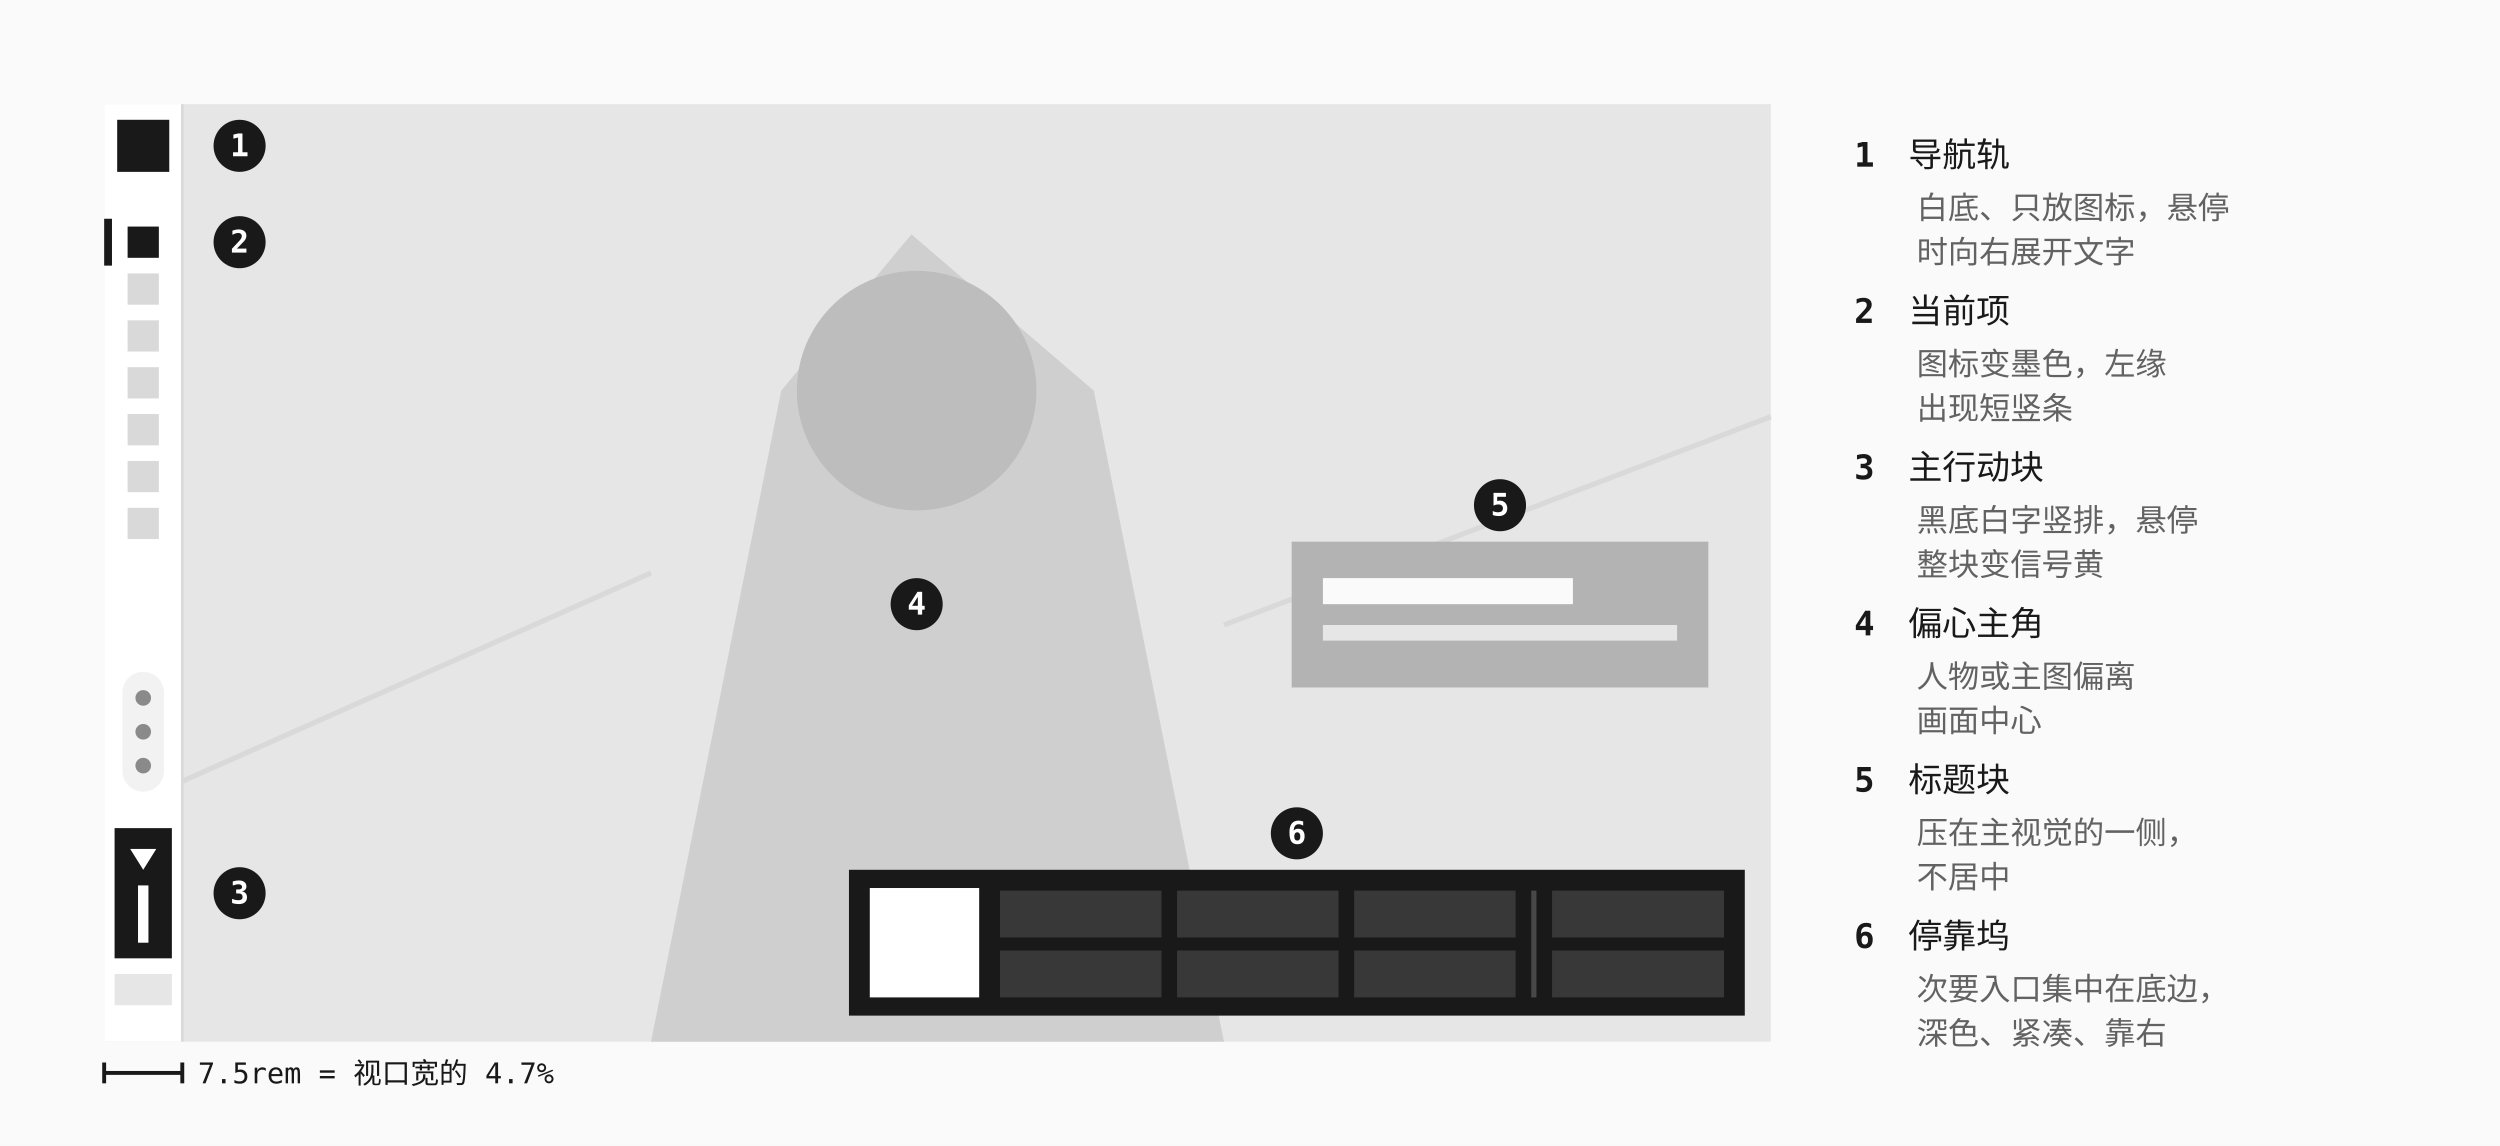
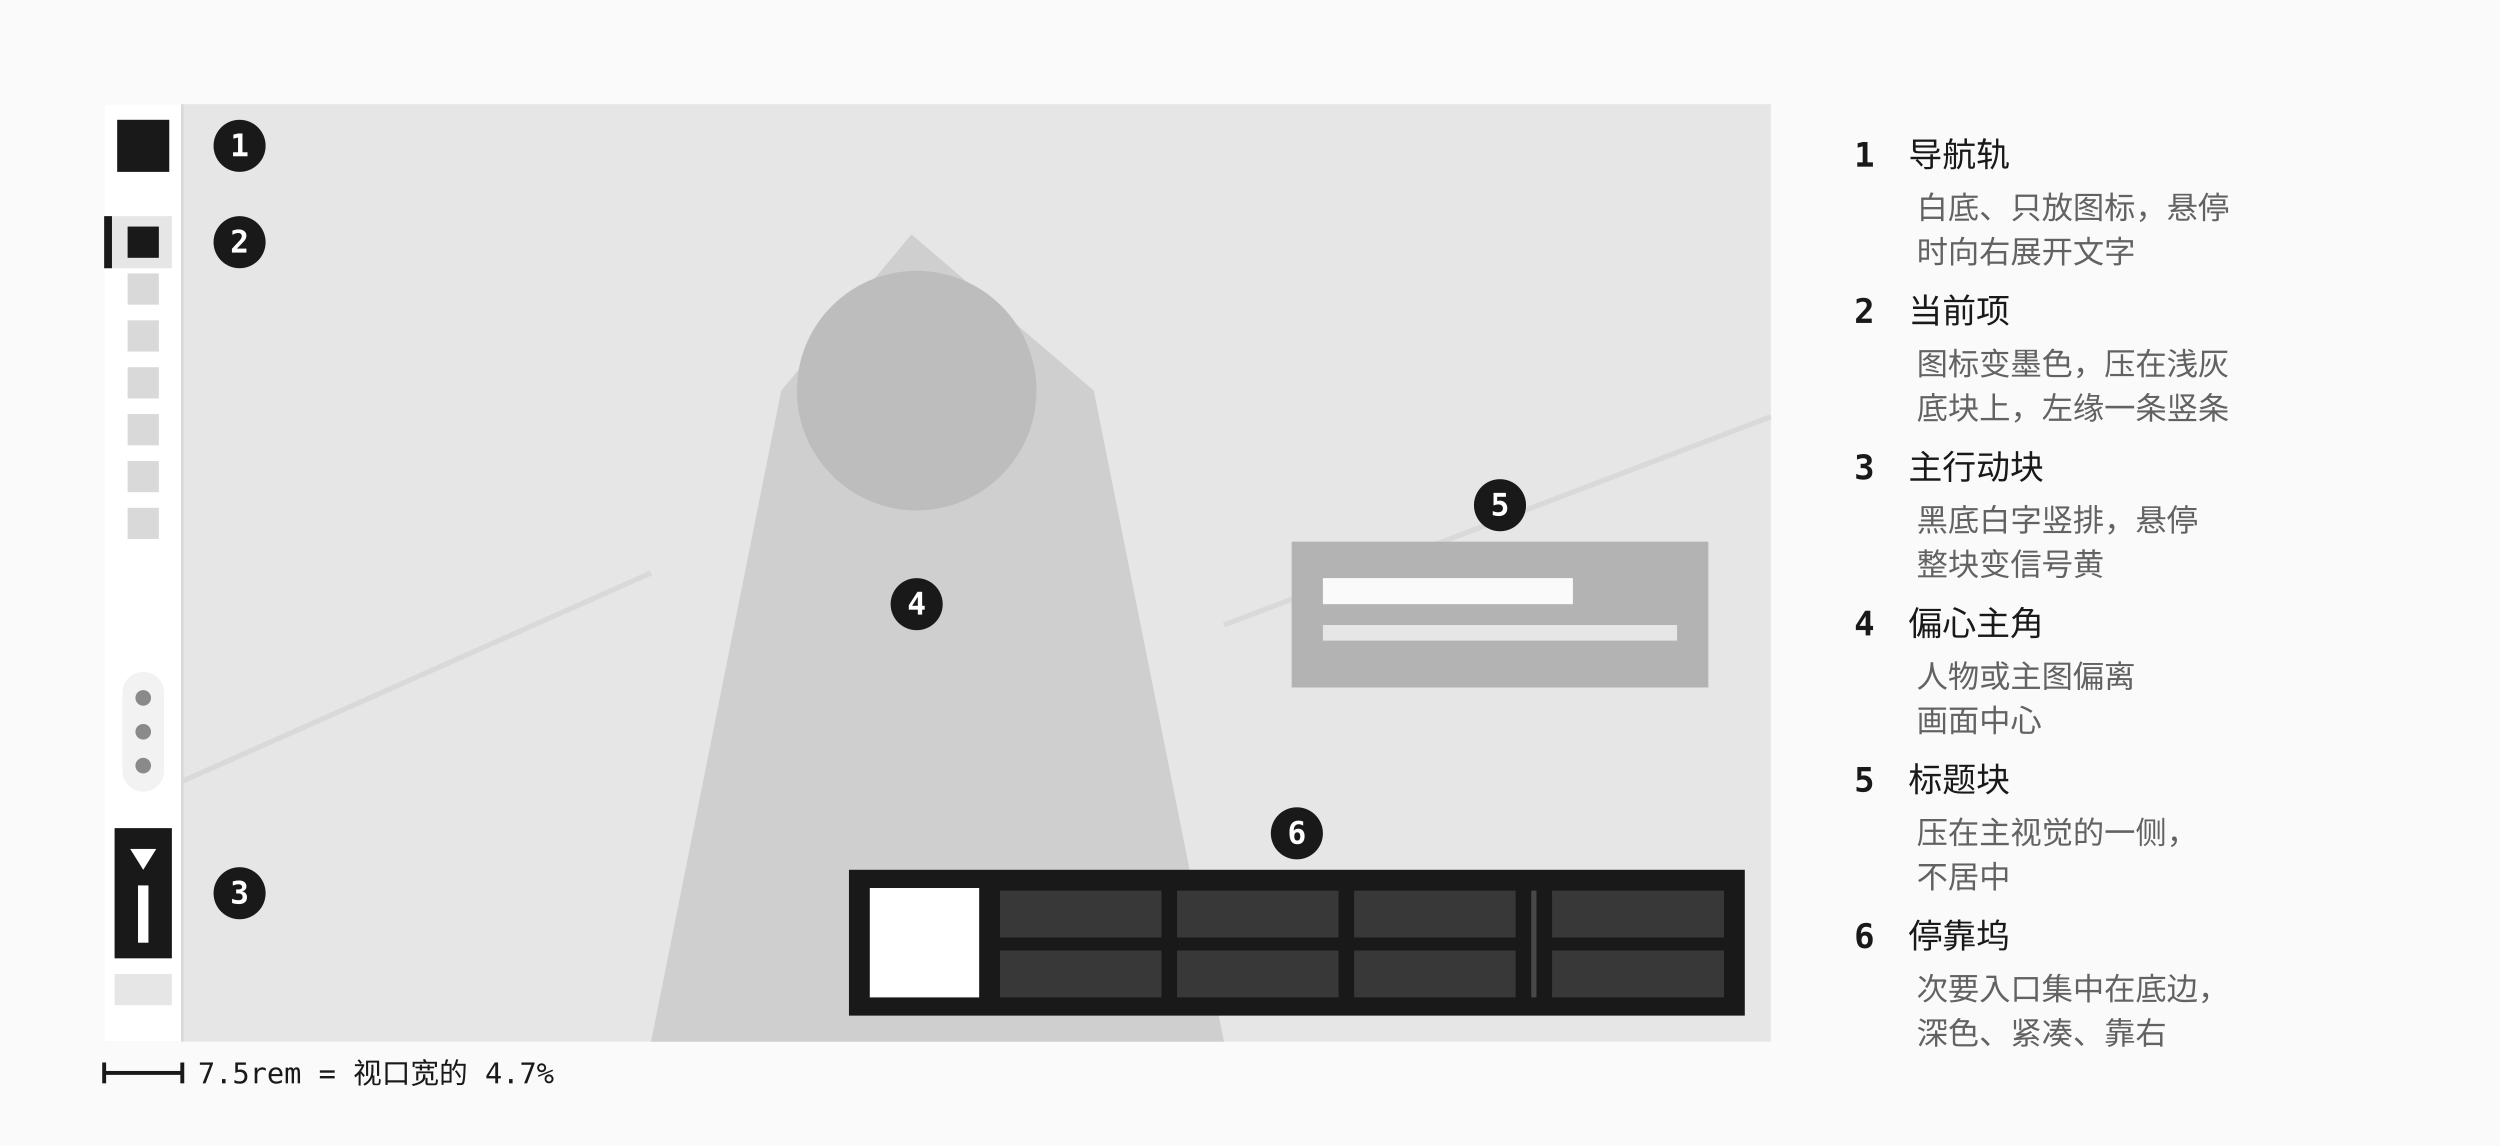
<svg xmlns="http://www.w3.org/2000/svg" viewBox="0 0 960 440" width="960" height="440" role="img" aria-labelledby="t d" font-family="'HarmonyOS Sans SC','Noto Sans SC','PingFang SC','Microsoft YaHei',sans-serif">
  <rect width="960" height="440" fill="#fafafa" />
  <rect x="40" y="40" width="640" height="360" fill="#e6e6e6" />
  <polygon points="250,400 300,150 350,90 420,150 470,400" fill="#cfcfcf" />
  <circle cx="352" cy="150" r="46" fill="#bdbdbd" />
  <path d="M70 300L250 220M470 240L680 160" stroke="#d9d9d9" stroke-width="2" />
  <rect x="496" y="208" width="160" height="56" fill="#b3b3b3" />
  <rect x="508" y="222" width="96" height="10" fill="#fafafa" />
  <rect x="508" y="240" width="136" height="6" fill="#e6e6e6" />
  <rect x="40" y="40" width="30" height="360" fill="#ffffff" />
  <path d="M70 40v360" stroke="#d9d9d9" />
  <rect x="45" y="46" width="20" height="20" fill="#191919" />
-   <rect x="40" y="84" width="3" height="18" fill="#191919" />
+   <rect x="40" y="83" width="26" height="20" fill="#e6e6e6" />
+   <rect x="40" y="83" width="3" height="20" fill="#191919" />
  <rect x="49" y="87" width="12" height="12" fill="#191919" />
  <g fill="#d9d9d9">
    <rect x="49" y="105" width="12" height="12" />
    <rect x="49" y="123" width="12" height="12" />
    <rect x="49" y="141" width="12" height="12" />
    <rect x="49" y="159" width="12" height="12" />
    <rect x="49" y="177" width="12" height="12" />
    <rect x="49" y="195" width="12" height="12" />
  </g>
  <rect x="47" y="258" width="16" height="46" rx="8" fill="#f2f2f2" />
  <g fill="#8a8a8a">
    <circle cx="55" cy="268" r="3" />
    <circle cx="55" cy="281" r="3" />
    <circle cx="55" cy="294" r="3" />
  </g>
  <rect x="44" y="318" width="22" height="50" fill="#191919" />
  <polygon points="50,326 60,326 55,334" fill="#ffffff" />
  <rect x="53" y="340" width="4" height="22" fill="#ffffff" />
  <rect x="44" y="374" width="22" height="12" fill="#e6e6e6" />
  <rect x="326" y="334" width="344" height="56" fill="#191919" />
  <rect x="334" y="341" width="42" height="42" fill="#ffffff" />
  <g fill="#383838">
    <rect x="384" y="342" width="62" height="18" />
    <rect x="452" y="342" width="62" height="18" />
    <rect x="520" y="342" width="62" height="18" />
    <rect x="384" y="365" width="62" height="18" />
    <rect x="452" y="365" width="62" height="18" />
    <rect x="520" y="365" width="62" height="18" />
    <rect x="596" y="342" width="66" height="18" />
    <rect x="596" y="365" width="66" height="18" />
  </g>
  <path d="M589 342v41" stroke="#484848" stroke-width="2" />
  <g font-size="12" font-weight="700" fill="#ffffff" text-anchor="middle" font-family="'Space Grotesk',Consolas,monospace">
    <circle cx="92" cy="56" r="10" fill="#191919" />
    <text x="92" y="60">1</text>
    <circle cx="92" cy="93" r="10" fill="#191919" />
    <text x="92" y="97">2</text>
    <circle cx="92" cy="343" r="10" fill="#191919" />
    <text x="92" y="347">3</text>
    <circle cx="352" cy="232" r="10" fill="#191919" />
    <text x="352" y="236">4</text>
    <circle cx="576" cy="194" r="10" fill="#191919" />
    <text x="576" y="198">5</text>
    <circle cx="498" cy="320" r="10" fill="#191919" />
    <text x="498" y="324">6</text>
  </g>
  <path d="M40 412h30M40 408v8M70 408v8" stroke="#191919" stroke-width="1.5" fill="none" />
  <text x="76" y="416" font-size="11" fill="#191919" font-family="'Space Grotesk',Consolas,monospace">7.5rem = 视口宽的 4.7%</text>
  <g font-size="13" fill="#191919">
    <text x="712" y="64">
      <tspan font-weight="700" font-family="'Space Grotesk',Consolas,monospace">1</tspan>　导航轨</text>
    <text x="712" y="124">
      <tspan font-weight="700" font-family="'Space Grotesk',Consolas,monospace">2</tspan>　当前项</text>
    <text x="712" y="184">
      <tspan font-weight="700" font-family="'Space Grotesk',Consolas,monospace">3</tspan>　主行动块</text>
    <text x="712" y="244">
      <tspan font-weight="700" font-family="'Space Grotesk',Consolas,monospace">4</tspan>　偏心主角</text>
    <text x="712" y="304">
      <tspan font-weight="700" font-family="'Space Grotesk',Consolas,monospace">5</tspan>　标题块</text>
    <text x="712" y="364">
      <tspan font-weight="700" font-family="'Space Grotesk',Consolas,monospace">6</tspan>　停靠坞</text>
  </g>
  <g font-size="12" fill="#626262">
    <text x="736" y="84">白底、只放图标，悬停</text>
    <text x="736" y="101">时向右展开文字</text>
-     <text x="736" y="144">图标变墨色，左缘</text>
-     <text x="736" y="161">出现短竖条</text>
+     <text x="736" y="144">图标变墨色，压在浅灰</text>
+     <text x="736" y="161">底块上，左缘一条竖条</text>
    <text x="736" y="204">黑底白字竖排，悬停</text>
    <text x="736" y="221">整块变信号黄</text>
    <text x="736" y="264">人物或主图偏离</text>
    <text x="736" y="281">画面中心</text>
    <text x="736" y="324">压在主视觉的一侧，</text>
    <text x="736" y="341">不居中</text>
    <text x="736" y="384">次要入口集中在底边，</text>
    <text x="736" y="401">深色、紧凑、靠右</text>
  </g>
</svg>
